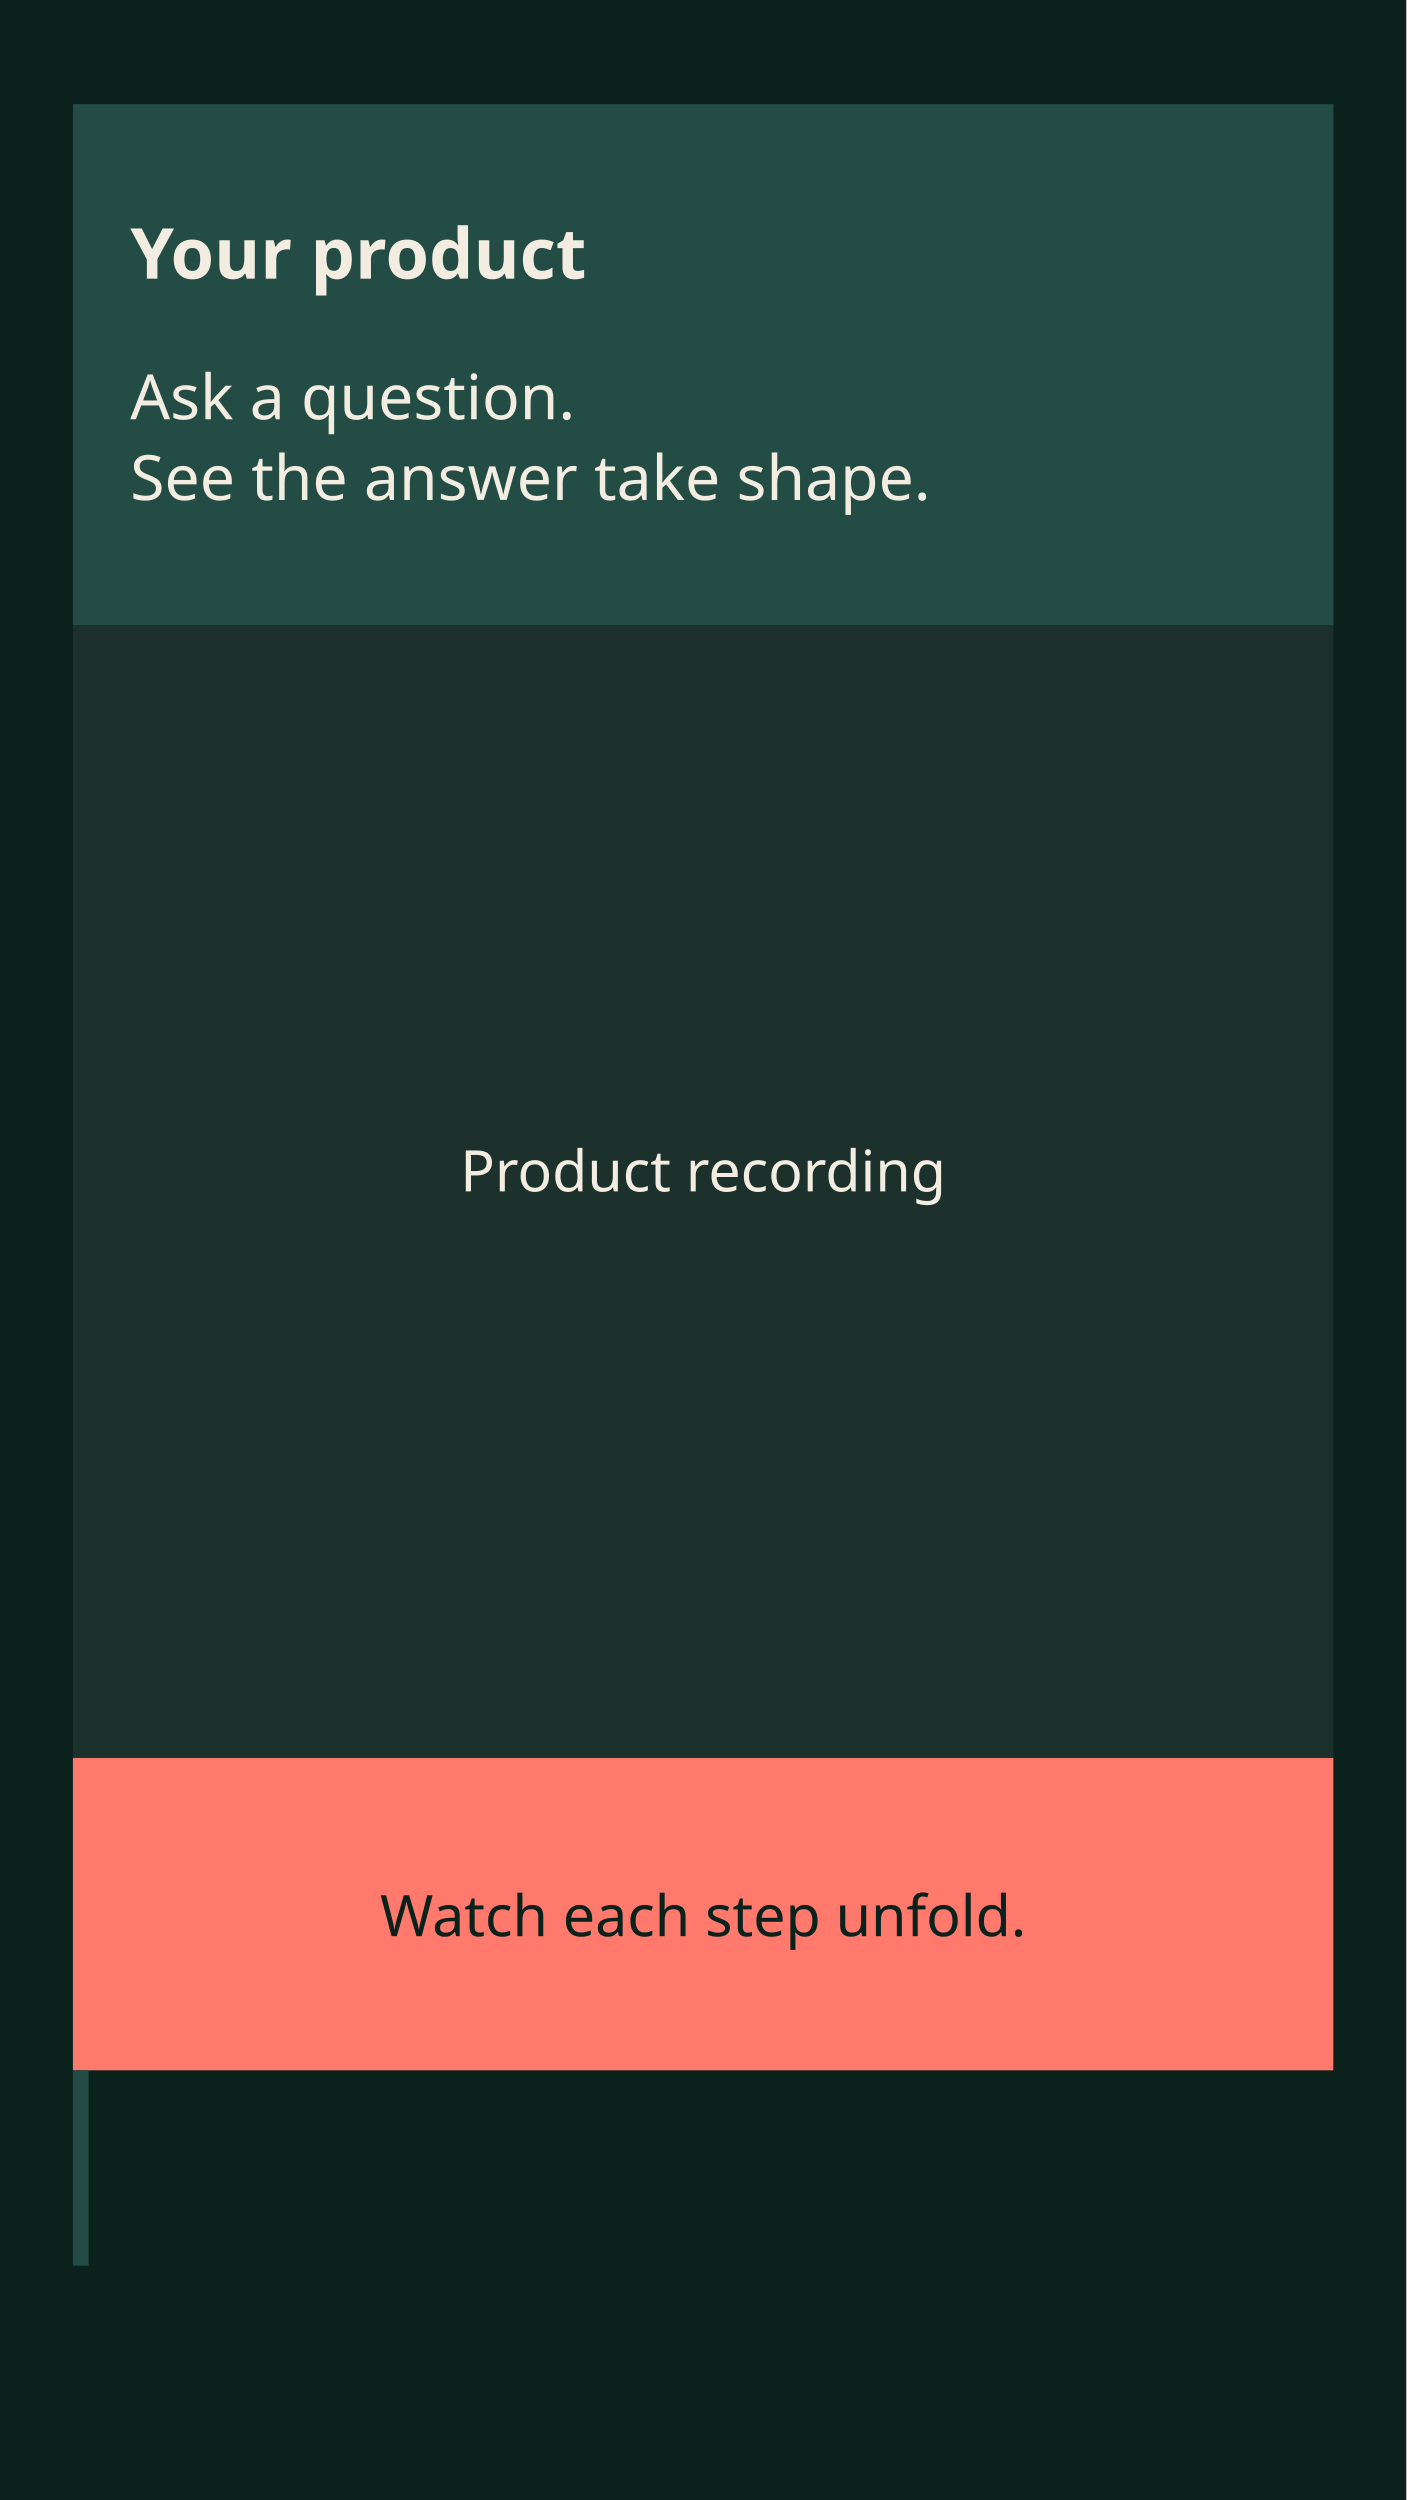
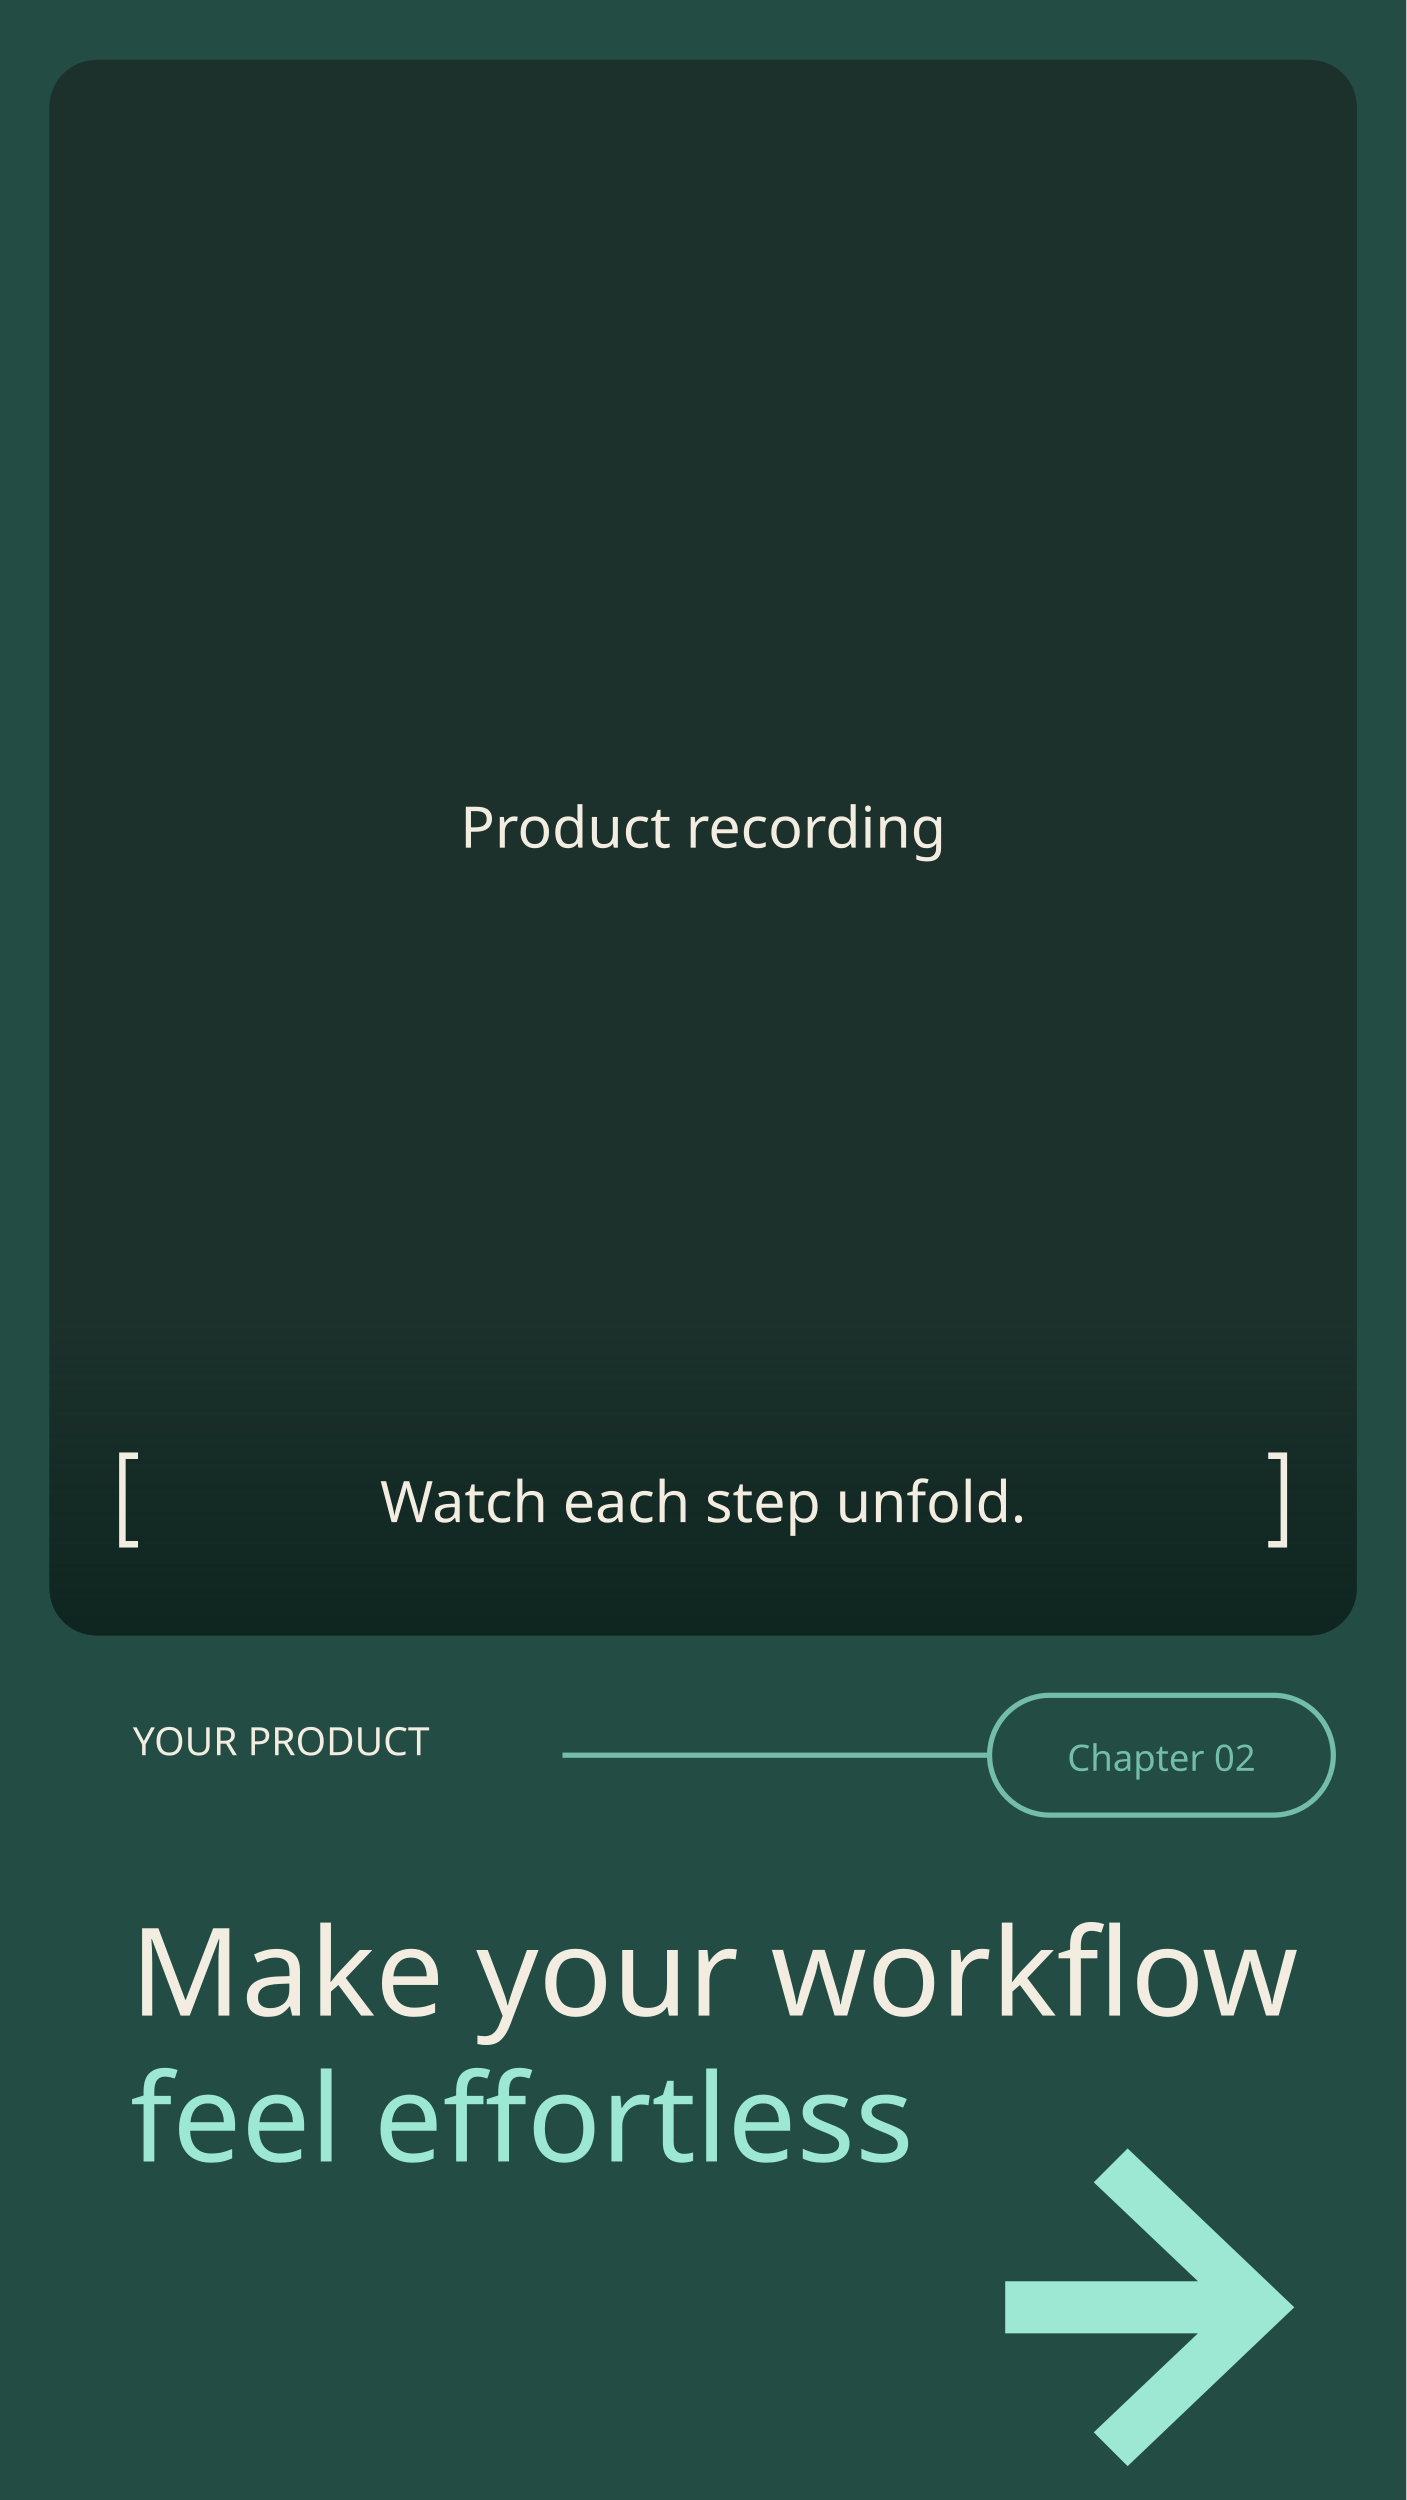
<svg xmlns="http://www.w3.org/2000/svg" width="1080" height="1920" viewBox="0 0 1080 1920">
-   <rect x="0" y="0" width="1080" height="1920" fill="#0A211C" />
-   <rect x="56" y="80" width="968" height="400" fill="#234D44" />
-   <rect x="56" y="1350" width="968" height="240" fill="#FF796C" />
-   <rect x="56" y="1590" width="12" height="150" fill="#234D44" />
-   <rect x="56" y="480" width="968" height="870" fill="#0A211C" />
-   <text x="100" y="214" fill="#F3EDE1" font-family="sans-serif" font-size="54" font-weight="600">Your product</text>
-   <text x="100" y="322" fill="#F3EDE1" font-family="sans-serif" font-size="48" font-weight="500">Ask a question.</text>
-   <text x="100" y="384" fill="#F3EDE1" font-family="sans-serif" font-size="48" font-weight="500">See the answer take shape.</text>
-   <rect x="56" y="480" width="968" height="870" fill="#F3EDE1" opacity="0.08" />
-   <text x="540" y="915" text-anchor="middle" fill="#F3EDE1" font-family="sans-serif" font-size="44">Product recording</text>
-   <text x="540" y="1487" text-anchor="middle" fill="#0A211C" font-family="sans-serif" font-size="44">Watch each step unfold.</text>
+   <rect x="0" y="0" width="1080" height="1920" fill="#234D44" />
+   <rect x="38" y="46" width="1004" height="1210" fill="#0A211C" rx="36" />
+   <path d="M432 1348H760" stroke="#73BDAA" stroke-width="4" />
+   <rect x="760" y="1302" width="264" height="92" fill="none" rx="46" stroke="#73BDAA" stroke-width="4" />
+   <path d="M866 1650 994 1772 866 1894 840 1868 920 1792H772V1752H920L840 1676Z" fill="#9DE8D2" />
+   <defs>
+     <clipPath id="product-window">
+       <rect x="38" y="46" width="1004" height="1210" fill="#fff" rx="36" />
+     </clipPath>
+   </defs>
+   <g clip-path="url(#product-window)">
+     <rect x="38" y="46" width="1004" height="1210" fill="#F3EDE1" opacity="0.08" />
+     <text x="540" y="651" text-anchor="middle" fill="#F3EDE1" font-family="sans-serif" font-size="44">Product recording</text>
+   </g>
+   <defs>
+     <linearGradient id="caption-shade" x1="0" y1="0" x2="0" y2="1">
+       <stop offset="0" stop-color="#0A211C" stop-opacity="0" />
+       <stop offset="1" stop-color="#0A211C" stop-opacity=".75" />
+     </linearGradient>
+     <clipPath id="frame-clip">
+       <rect x="38" y="46" width="1004" height="1210" fill="#fff" rx="36" />
+     </clipPath>
+   </defs>
+   <g clip-path="url(#frame-clip)">
+     <rect x="38" y="1010" width="1004" height="246" fill="url(#caption-shade)" />
+   </g>
+   <path d="M106 1118H94V1186H106M974 1118H986V1186H974" fill="none" stroke="#F3EDE1" stroke-width="5" />
+   <text x="892" y="1360" text-anchor="middle" fill="#73BDAA" font-family="sans-serif" font-size="28">Chapter 02</text>
+   <text x="102" y="1348" fill="#F3EDE1" font-family="sans-serif" font-size="30" font-weight="400">YOUR PRODUCT</text>
+   <text x="100" y="1548" fill="#F3EDE1" font-family="sans-serif" font-size="94" font-weight="500">Make your workflow</text>
+   <text x="100" y="1660" fill="#9DE8D2" font-family="sans-serif" font-size="94" font-weight="400">feel effortless</text>
+   <text x="540" y="1169" text-anchor="middle" fill="#F3EDE1" font-family="sans-serif" font-size="44">Watch each step unfold.</text>
</svg>
